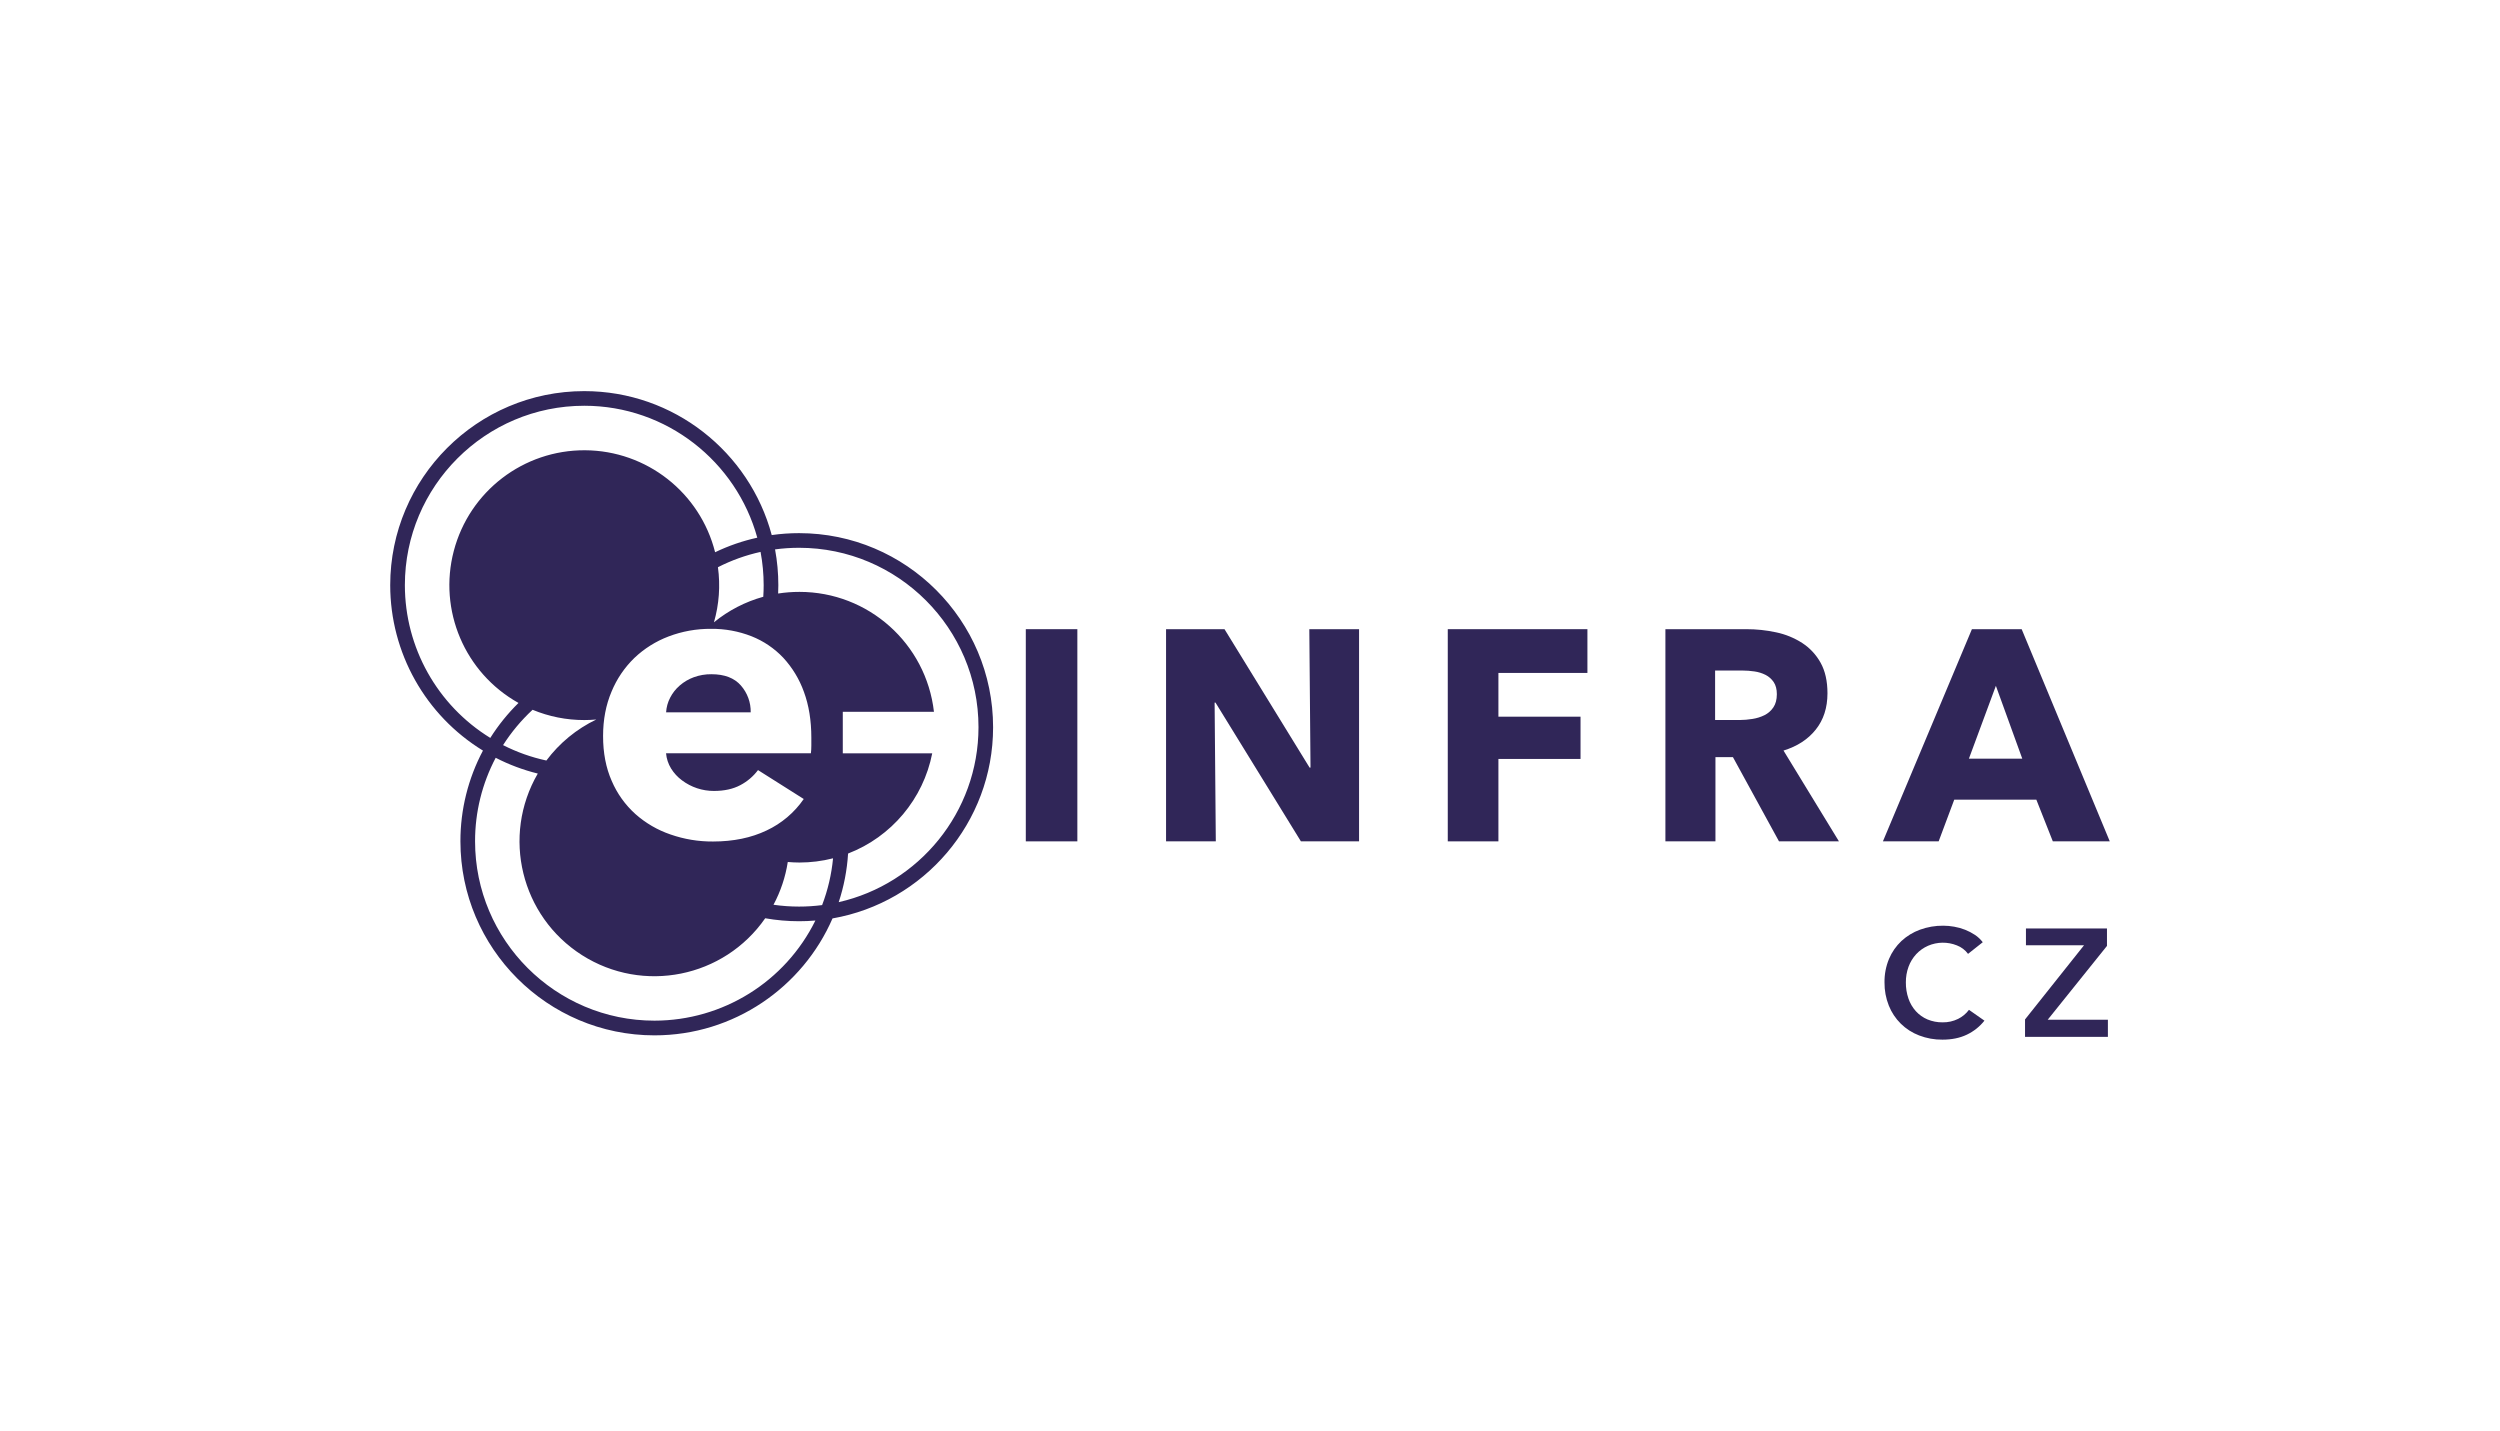
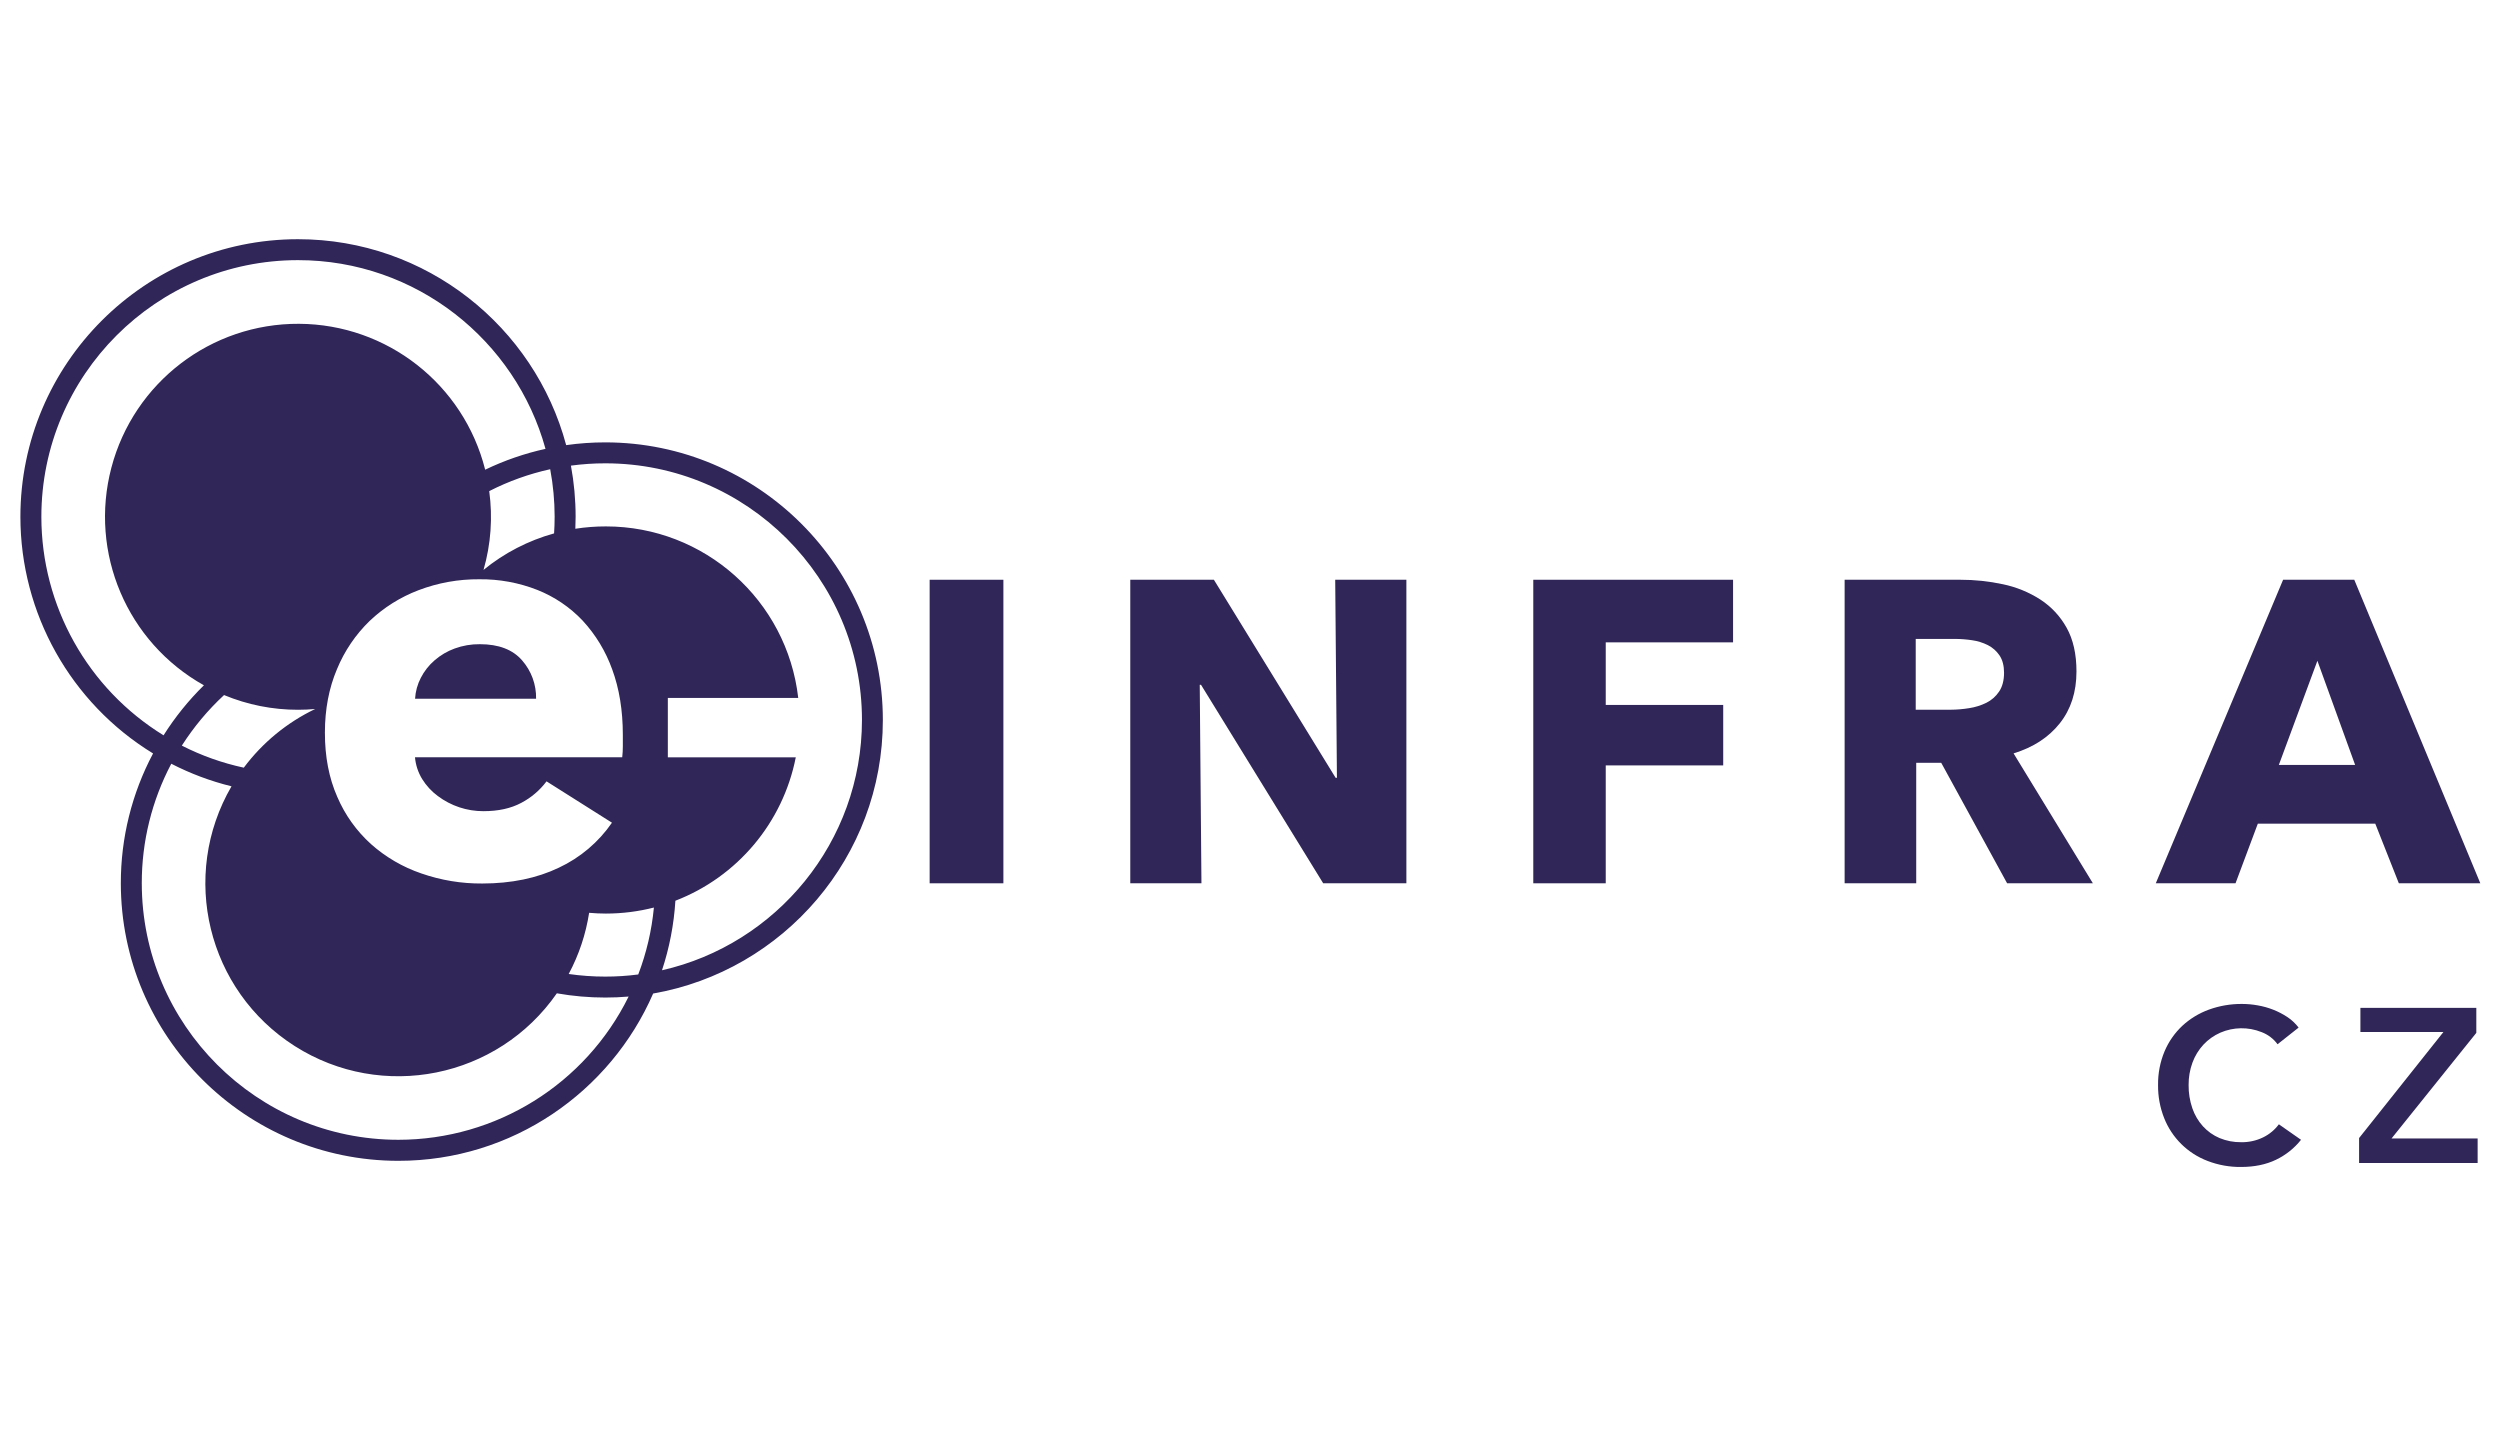
- <svg xmlns="http://www.w3.org/2000/svg" id="Vrstva_1" data-name="Vrstva 1" viewBox="0 0 2287.52 1309.17">
-   <defs>
-     <style>.cls-1{fill:#302658;}</style>
+ <svg xmlns="http://www.w3.org/2000/svg" id="Vrstva_1" data-name="Vrstva 1" viewBox="0 0 2287.52 1309.17" version="1.1">
+   <defs id="defs1">
+     <style id="style1">.cls-1{fill:#302658;}</style>
  </defs>
-   <path class="cls-1" d="M1791.67,932.3a30.72,30.72,0,0,1-14.16,3.15,34.76,34.76,0,0,1-13.87-2.66,30.53,30.53,0,0,1-10.58-7.5,33.34,33.34,0,0,1-6.8-11.56,44.24,44.24,0,0,1-2.38-14.86,40.64,40.64,0,0,1,2.45-14.3,34.38,34.38,0,0,1,7-11.49,32.92,32.92,0,0,1,10.86-7.7,34.26,34.26,0,0,1,26.35-.35,22.6,22.6,0,0,1,10.23,7.77l13.46-10.65a29,29,0,0,0-7.15-6.73,49,49,0,0,0-9-4.69,51,51,0,0,0-10-2.8,57.14,57.14,0,0,0-9.94-.91,60.7,60.7,0,0,0-21.31,3.64,50.48,50.48,0,0,0-17,10.37,48,48,0,0,0-11.35,16.33,54,54,0,0,0-4.14,21.51,55.6,55.6,0,0,0,3.93,21.24A48.31,48.31,0,0,0,1756,947.43a57.57,57.57,0,0,0,21.37,3.86q12.77,0,22.29-4.56a45.41,45.41,0,0,0,16.12-12.82L1801.62,924A27.6,27.6,0,0,1,1791.67,932.3Z" />
-   <polygon class="cls-1" points="1927.9 865.51 1927.9 849.54 1853.76 849.54 1853.76 864.95 1906.88 864.95 1852.92 932.79 1852.92 948.77 1928.74 948.77 1928.74 933.07 1873.66 933.07 1927.9 865.51" />
-   <rect class="cls-1" x="938.62" y="575.7" width="47.17" height="194.15" />
-   <polygon class="cls-1" points="1199.13 702.39 1198.3 702.39 1120.43 575.7 1066.95 575.7 1066.95 769.85 1112.47 769.85 1111.38 642.89 1112.2 642.89 1190.35 769.85 1243.55 769.85 1243.55 575.7 1198.03 575.7 1199.13 702.39" />
-   <polygon class="cls-1" points="1324.72 769.85 1371.06 769.85 1371.06 694.44 1446.2 694.44 1446.2 655.77 1371.06 655.77 1371.06 615.74 1452.5 615.74 1452.5 575.7 1324.72 575.7 1324.72 769.85" />
-   <path class="cls-1" d="M1661.45,667.56q10.69-13.42,10.7-33.18,0-16.73-6.31-28A51,51,0,0,0,1649,588.32a71,71,0,0,0-23.86-9.74,128.56,128.56,0,0,0-27.28-2.88h-74V769.85h45.79V692.79h16l42.15,77.06h54.85l-50.73-83.09Q1650.76,681,1661.45,667.56Zm-38.82-20.29a21,21,0,0,1-8.12,7.13,37.78,37.78,0,0,1-11,3.43,75.87,75.87,0,0,1-11.85,1h-22.33V613.54h25.08a76.75,76.75,0,0,1,10.88.82,32.83,32.83,0,0,1,10.2,3.16,19.8,19.8,0,0,1,7.44,6.58q2.89,4.26,2.9,11.1Q1625.81,642.61,1622.63,647.27Z" />
-   <path class="cls-1" d="M1788.14,731.73h75.14l15.07,38.12h52.11L1849.84,575.7h-45.52l-81.44,194.15h51Zm38.11-104.2,24.14,66.63h-48.81Z" />
-   <path class="cls-1" d="M650.94,616.92a45.53,45.53,0,0,0-16.16,2.77A41,41,0,0,0,622,627.21a36.94,36.94,0,0,0-8.82,11.2,33.24,33.24,0,0,0-3.69,13.4H686.9a36.12,36.12,0,0,0-9-24.6Q668.91,616.91,650.94,616.92Z" />
-   <path class="cls-1" d="M731.14,487.83a177.45,177.45,0,0,0-25,1.76c-20.27-75.76-89.49-131.71-171.54-131.71-97.91,0-177.55,79.65-177.55,177.55A177.58,177.58,0,0,0,441.91,686.8a176.42,176.42,0,0,0-20.62,83c0,97.9,79.65,177.56,177.55,177.56,72.86,0,135.6-44.12,162.93-107,83.36-14.57,146.92-87.44,146.92-174.9C908.69,567.47,829,487.83,731.14,487.83ZM614.05,703.2A39.06,39.06,0,0,0,624,714a48.4,48.4,0,0,0,29.18,9.72c9.56,0,17.6-1.76,24.23-5.31a48.06,48.06,0,0,0,16.17-13.77l41.85,26.45a85,85,0,0,1-34,28.8q-21.07,10.08-49,10.1a115.88,115.88,0,0,1-38.94-6.45,94.06,94.06,0,0,1-32.11-18.7,86.46,86.46,0,0,1-21.66-30.3q-7.94-18-7.9-41.12c0-14.91,2.6-28.45,7.72-40.53a91.57,91.57,0,0,1,20.92-30.87,93.56,93.56,0,0,1,31.22-19.63,106.78,106.78,0,0,1,38.91-7,98.7,98.7,0,0,1,37.08,6.8,81.06,81.06,0,0,1,29,19.63,91.39,91.39,0,0,1,18.91,31.22q6.78,18.36,6.8,41.85v7.34a61.82,61.82,0,0,1-.39,7H609.44A31.9,31.9,0,0,0,614.05,703.2Zm84.71-167.77c0,3.56-.13,7.11-.35,10.62a123.29,123.29,0,0,0-45.14,23.36A122.23,122.23,0,0,0,656.92,519a163.12,163.12,0,0,1,39-14A165.51,165.51,0,0,1,698.76,535.43Zm-328.3,0c0-90.51,73.62-164.16,164.15-164.16,75.47,0,139.2,51.22,158.31,120.71a175.91,175.91,0,0,0-38.59,13.33A123.44,123.44,0,1,0,474.43,643.2a178.27,178.27,0,0,0-25.81,32A164.2,164.2,0,0,1,370.46,535.43ZM545.61,658.36a123.89,123.89,0,0,0-45.67,37.53,162.49,162.49,0,0,1-39.63-14.1,165.49,165.49,0,0,1,27-32.34,123,123,0,0,0,47.33,9.41C538.31,658.86,542,658.68,545.61,658.36Zm53.23,275.55c-90.51,0-164.15-73.65-164.15-164.16a163.26,163.26,0,0,1,18.87-76.37,176.5,176.5,0,0,0,38.52,14.44,123.42,123.42,0,0,0,208.09,132.4,178.45,178.45,0,0,0,31,2.71q7.53,0,14.92-.64A164.33,164.33,0,0,1,598.84,933.91Zm153.4-105.74a161.63,161.63,0,0,1-21.1,1.36,164.07,164.07,0,0,1-23.39-1.67,122.41,122.41,0,0,0,13.07-39.13c3.53.3,7.1.49,10.72.49a124.41,124.41,0,0,0,30.71-3.86A163.13,163.13,0,0,1,752.24,828.17Zm15.19-2.69A176.32,176.32,0,0,0,776,781a124,124,0,0,0,77-91.72H771.16v-38h83.41a123.81,123.81,0,0,0-123-109.7A126,126,0,0,0,712,543.08c.11-2.53.18-5.09.18-7.65a179.34,179.34,0,0,0-3-32.73,164.71,164.71,0,0,1,22-1.47c90.5,0,164.15,73.64,164.15,164.15C895.29,743.43,840.54,808.91,767.43,825.48Z" />
+   <path class="cls-1" d="m 2070.968,1040.616 a 43.947,43.947 0 0 1 -20.257,4.506 49.726,49.726 0 0 1 -19.842,-3.805 43.675,43.675 0 0 1 -15.135,-10.729 47.695,47.695 0 0 1 -9.728,-16.537 63.288,63.288 0 0 1 -3.405,-21.258 58.138,58.138 0 0 1 3.505,-20.457 49.183,49.183 0 0 1 10.014,-16.437 47.094,47.094 0 0 1 15.536,-11.015 49.011,49.011 0 0 1 37.695,-0.501 32.331,32.331 0 0 1 14.635,11.115 l 19.255,-15.235 a 41.486,41.486 0 0 0 -10.228,-9.628 70.097,70.097 0 0 0 -12.875,-6.709 72.958,72.958 0 0 0 -14.306,-4.006 81.742,81.742 0 0 0 -14.22,-1.302 86.835,86.835 0 0 0 -30.485,5.207 72.215,72.215 0 0 0 -24.319,14.835 68.667,68.667 0 0 0 -16.237,23.361 77.25,77.25 0 0 0 -5.923,30.771 79.539,79.539 0 0 0 5.622,30.385 69.11,69.11 0 0 0 39.669,39.083 82.357,82.357 0 0 0 30.571,5.522 q 18.268,0 31.887,-6.523 a 64.962,64.962 0 0 0 23.061,-18.34 l -20.257,-14.177 a 39.483,39.483 0 0 1 -14.234,11.873 z" id="path1" style="stroke-width:1.431" />
+   <polygon class="cls-1" points="1852.92,932.79 1852.92,948.77 1928.74,948.77 1928.74,933.07 1873.66,933.07 1927.9,865.51 1927.9,849.54 1853.76,849.54 1853.76,864.95 1906.88,864.95 " id="polygon1" transform="matrix(1.430557,0,0,1.430557,-492.1174,-293.0918)" />
+   <rect class="cls-1" x="850.632" y="530.48" width="67.479" height="277.743" id="rect1" style="stroke-width:1.431" />
+   <polygon class="cls-1" points="1112.47,769.85 1111.38,642.89 1112.2,642.89 1190.35,769.85 1243.55,769.85 1243.55,575.7 1198.03,575.7 1199.13,702.39 1198.3,702.39 1120.43,575.7 1066.95,575.7 1066.95,769.85 " id="polygon2" transform="matrix(1.430557,0,0,1.430557,-492.1174,-293.0918)" />
+   <polygon class="cls-1" points="1371.06,655.77 1371.06,615.74 1452.5,615.74 1452.5,575.7 1324.72,575.7 1324.72,769.85 1371.06,769.85 1371.06,694.44 1446.2,694.44 1446.2,655.77 " id="polygon3" transform="matrix(1.430557,0,0,1.430557,-492.1174,-293.0918)" />
+   <path class="cls-1" d="m 1884.681,661.891 q 15.293,-19.198 15.307,-47.466 0,-23.933 -9.027,-40.056 a 72.958,72.958 0 0 0 -24.091,-25.836 101.57,101.57 0 0 0 -34.133,-13.934 183.912,183.912 0 0 0 -39.026,-4.12 h -105.861 v 277.743 h 65.505 V 697.984 h 22.889 l 60.298,110.239 h 78.466 l -72.572,-118.865 q 26.952,-8.24 42.244,-27.467 z m -55.534,-29.026 a 30.042,30.042 0 0 1 -11.616,10.2 54.046,54.046 0 0 1 -15.736,4.907 108.536,108.536 0 0 1 -16.952,1.431 h -31.944 v -64.79 h 35.878 a 109.795,109.795 0 0 1 15.564,1.173 46.965,46.965 0 0 1 14.592,4.521 28.325,28.325 0 0 1 10.643,9.413 q 4.134,6.094 4.149,15.879 -0.029,10.6 -4.578,17.267 z" id="path3" style="stroke-width:1.431" />
+   <path class="cls-1" d="m 2065.918,753.689 h 107.492 l 21.558,54.533 h 74.546 L 2154.184,530.48 h -65.119 l -116.504,277.743 h 72.958 z m 54.519,-149.064 34.534,95.318 h -69.825 z" id="path4" style="stroke-width:1.431" />
+   <path class="cls-1" d="m 439.089,589.447 a 65.133,65.133 0 0 0 -23.118,3.963 58.653,58.653 0 0 0 -18.283,10.758 52.845,52.845 0 0 0 -12.617,16.022 47.552,47.552 0 0 0 -5.279,19.169 h 110.739 a 51.672,51.672 0 0 0 -12.875,-35.192 q -12.861,-14.735 -38.568,-14.72 z" id="path5" style="stroke-width:1.431" />
+   <path class="cls-1" d="m 553.82,404.777 a 253.852,253.852 0 0 0 -35.764,2.518 C 489.058,298.915 390.035,218.876 272.658,218.876 c -140.066,0 -253.995,113.944 -253.995,253.995 A 254.038,254.038 0 0 0 140.06,689.414 252.379,252.379 0 0 0 110.562,808.151 c 0,140.052 113.944,254.01 253.995,254.01 104.23,0 193.983,-63.116 233.081,-153.07 119.251,-20.843 210.177,-125.088 210.177,-250.204 0,-140.18 -114.001,-254.11 -253.995,-254.11 z M 386.316,712.876 a 55.878,55.878 0 0 0 14.234,15.45 69.239,69.239 0 0 0 41.744,13.905 c 13.676,0 25.178,-2.518 34.662,-7.596 a 68.753,68.753 0 0 0 23.132,-19.699 l 59.869,37.838 a 121.597,121.597 0 0 1 -48.639,41.2 Q 481.176,808.394 441.221,808.423 A 165.773,165.773 0 0 1 385.515,799.195 134.558,134.558 0 0 1 339.58,772.444 123.686,123.686 0 0 1 308.594,729.098 q -11.359,-25.75 -11.301,-58.825 c 0,-21.33 3.719,-40.699 11.044,-57.98 a 130.996,130.996 0 0 1 29.927,-44.161 133.843,133.843 0 0 1 44.662,-28.082 152.755,152.755 0 0 1 55.663,-10.014 141.196,141.196 0 0 1 53.045,9.728 115.961,115.961 0 0 1 41.486,28.082 130.739,130.739 0 0 1 27.052,44.662 q 9.699,26.265 9.728,59.869 v 10.5 a 88.437,88.437 0 0 1 -0.558,10.014 H 379.721 a 45.635,45.635 0 0 0 6.595,19.985 z M 507.498,472.871 c 0,5.093 -0.186,10.171 -0.501,15.193 a 176.373,176.373 0 0 0 -64.575,33.418 174.857,174.857 0 0 0 5.222,-72.114 233.352,233.352 0 0 1 55.792,-20.028 236.771,236.771 0 0 1 4.063,43.532 z m -469.652,0 c 0,-129.48 105.318,-234.84 234.826,-234.84 107.964,0 199.133,73.273 226.471,172.682 A 251.649,251.649 0 0 0 443.939,429.783 176.588,176.588 0 1 0 186.582,627.042 255.025,255.025 0 0 0 149.659,672.82 234.897,234.897 0 0 1 37.847,472.871 Z M 288.409,648.729 a 177.232,177.232 0 0 0 -65.334,53.689 232.451,232.451 0 0 1 -56.693,-20.171 236.743,236.743 0 0 1 38.625,-46.264 175.958,175.958 0 0 0 67.708,13.462 c 5.25,0 10.529,-0.257 15.693,-0.715 z m 76.149,394.19 c -129.48,0 -234.826,-105.36 -234.826,-234.84 a 233.553,233.553 0 0 1 26.995,-109.252 252.493,252.493 0 0 0 55.105,20.657 176.559,176.559 0 0 0 297.685,189.406 255.283,255.283 0 0 0 44.347,3.877 q 10.772,0 21.344,-0.916 A 235.083,235.083 0 0 1 364.557,1042.919 Z m 219.447,-151.267 a 231.221,231.221 0 0 1 -30.185,1.946 234.711,234.711 0 0 1 -33.461,-2.389 175.114,175.114 0 0 0 18.697,-55.978 c 5.05,0.429 10.157,0.701 15.336,0.701 a 177.976,177.976 0 0 0 43.932,-5.522 233.367,233.367 0 0 1 -14.32,61.242 z m 21.73,-3.848 A 252.236,252.236 0 0 0 617.995,824.173 177.389,177.389 0 0 0 728.147,692.962 H 611.071 V 638.601 H 730.393 A 177.117,177.117 0 0 0 554.435,481.669 a 180.25,180.25 0 0 0 -27.996,2.146 c 0.157,-3.619 0.258,-7.282 0.258,-10.944 a 256.556,256.556 0 0 0 -4.292,-46.822 235.627,235.627 0 0 1 31.472,-2.103 c 129.465,0 234.826,105.346 234.826,234.826 -0.057,111.655 -78.38,205.328 -182.968,229.032 z" id="path6" style="stroke-width:1.431" />
</svg>
